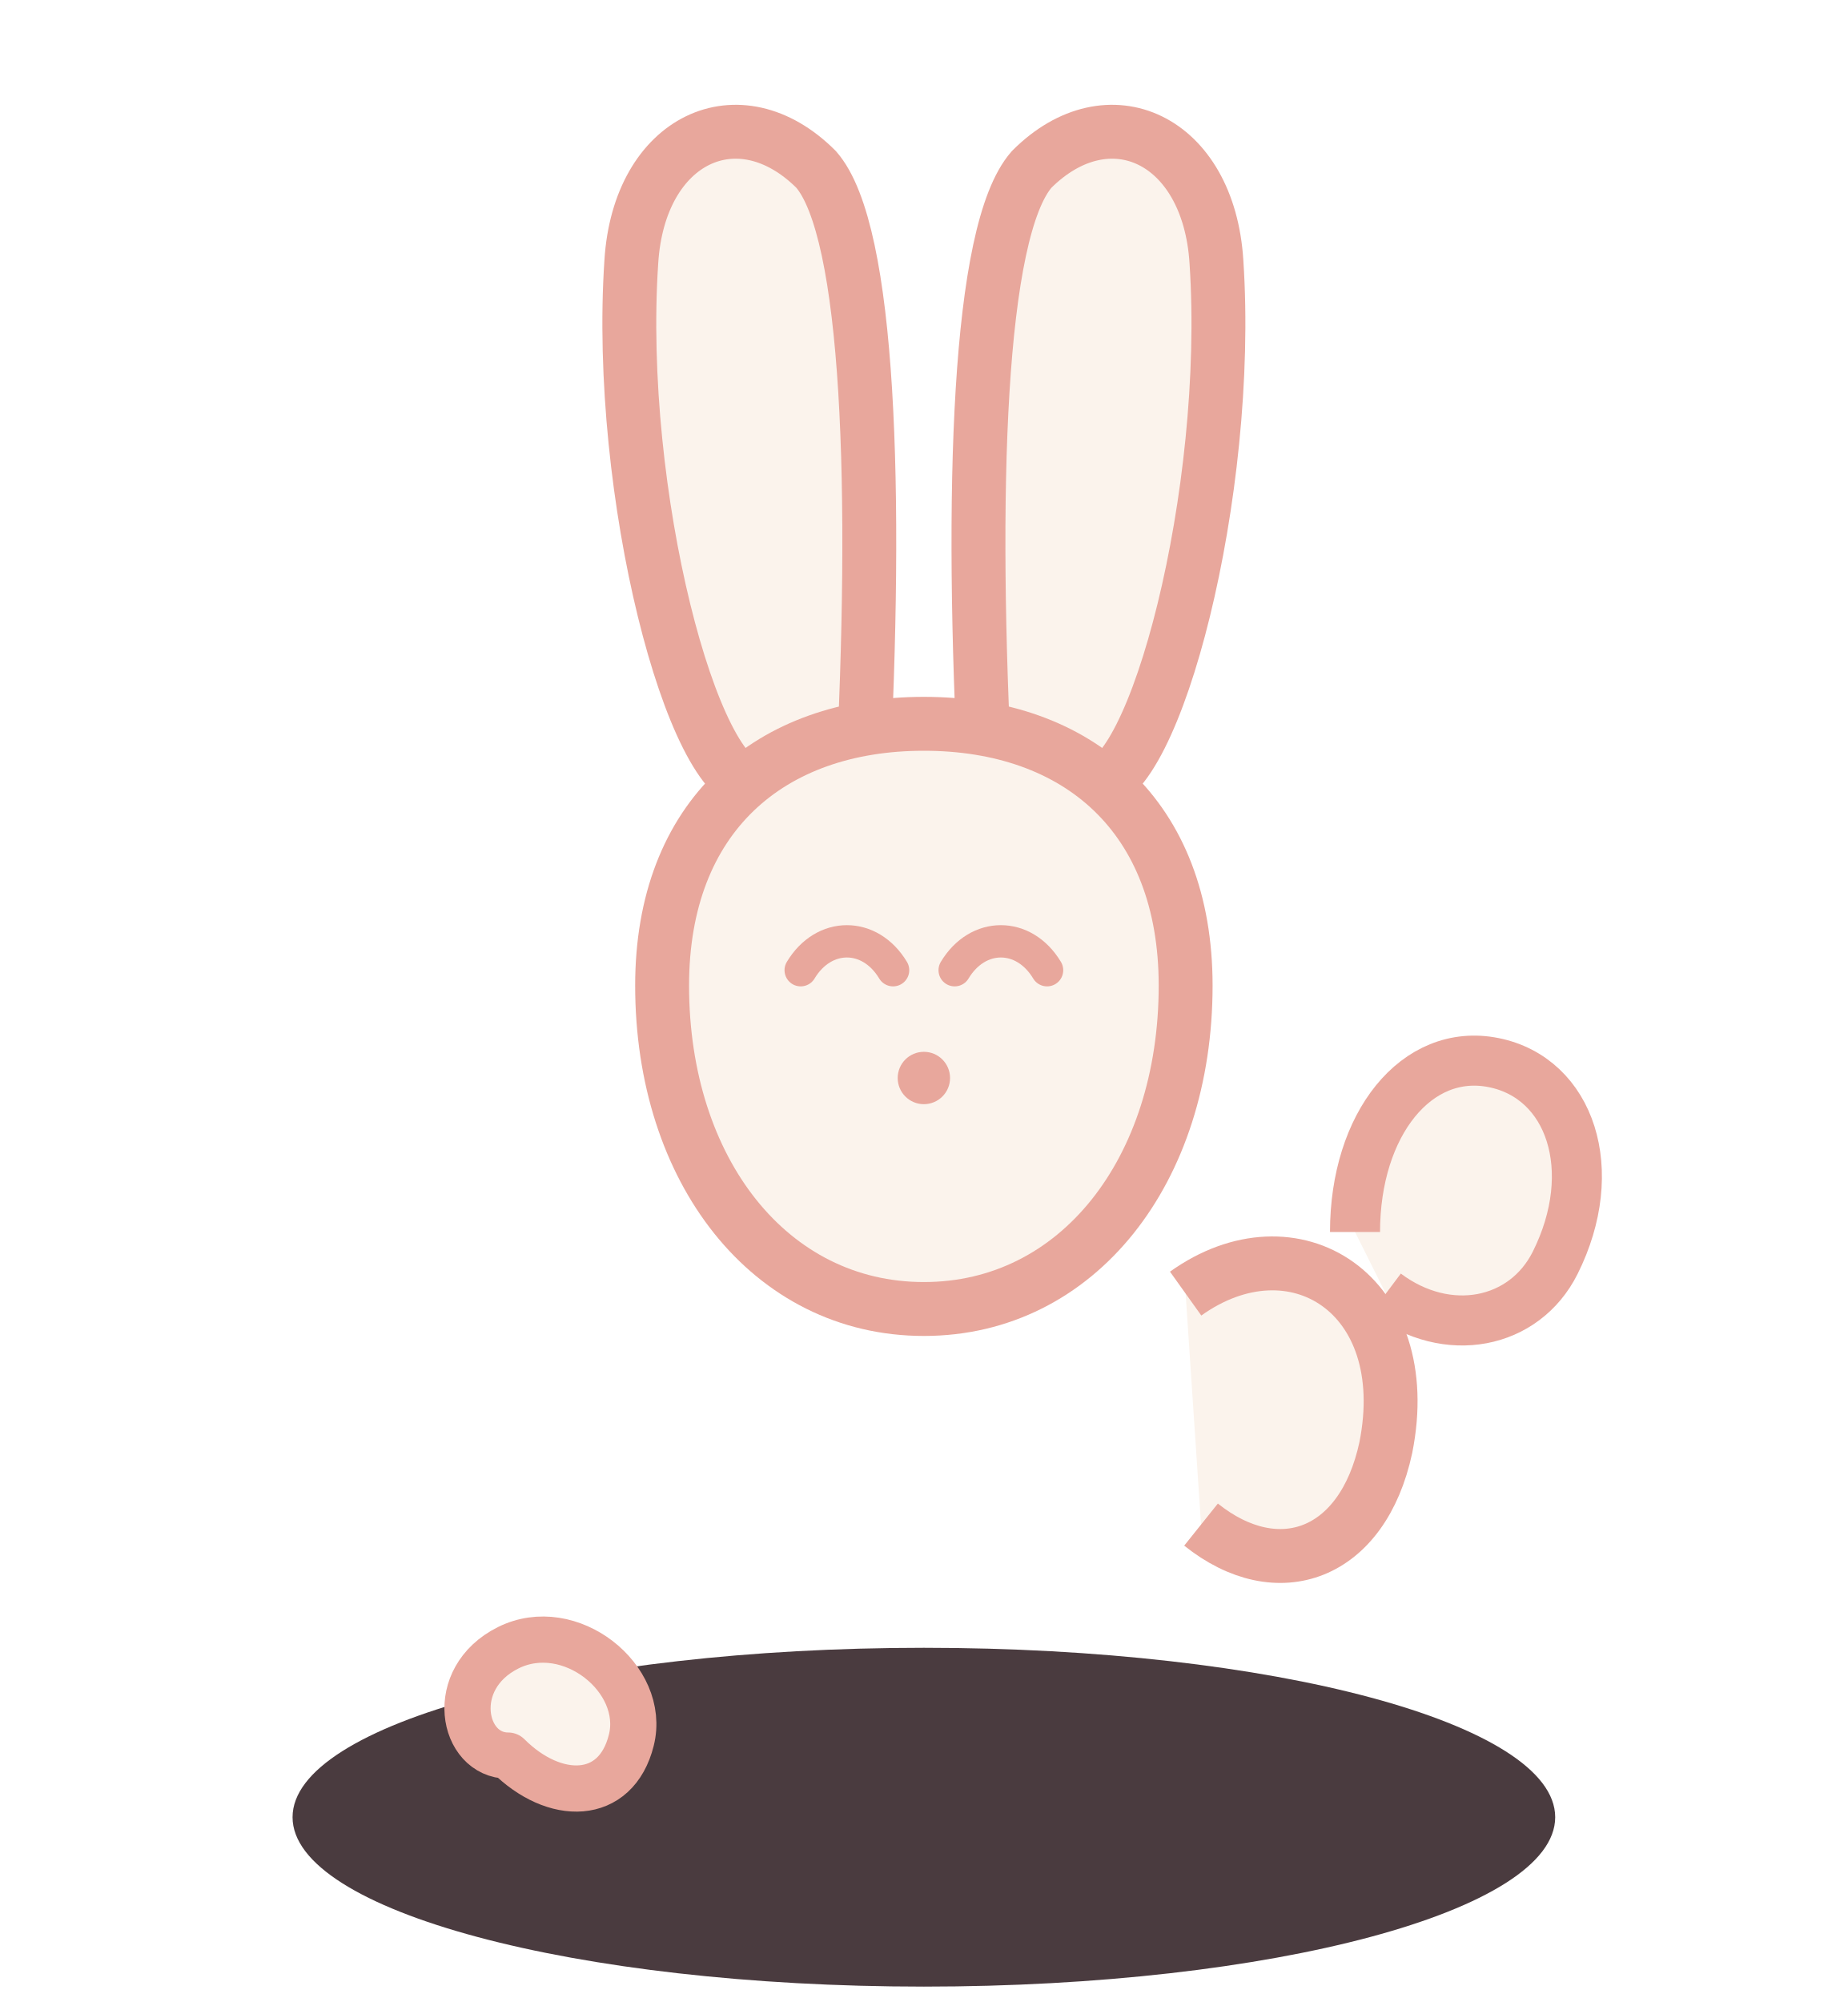
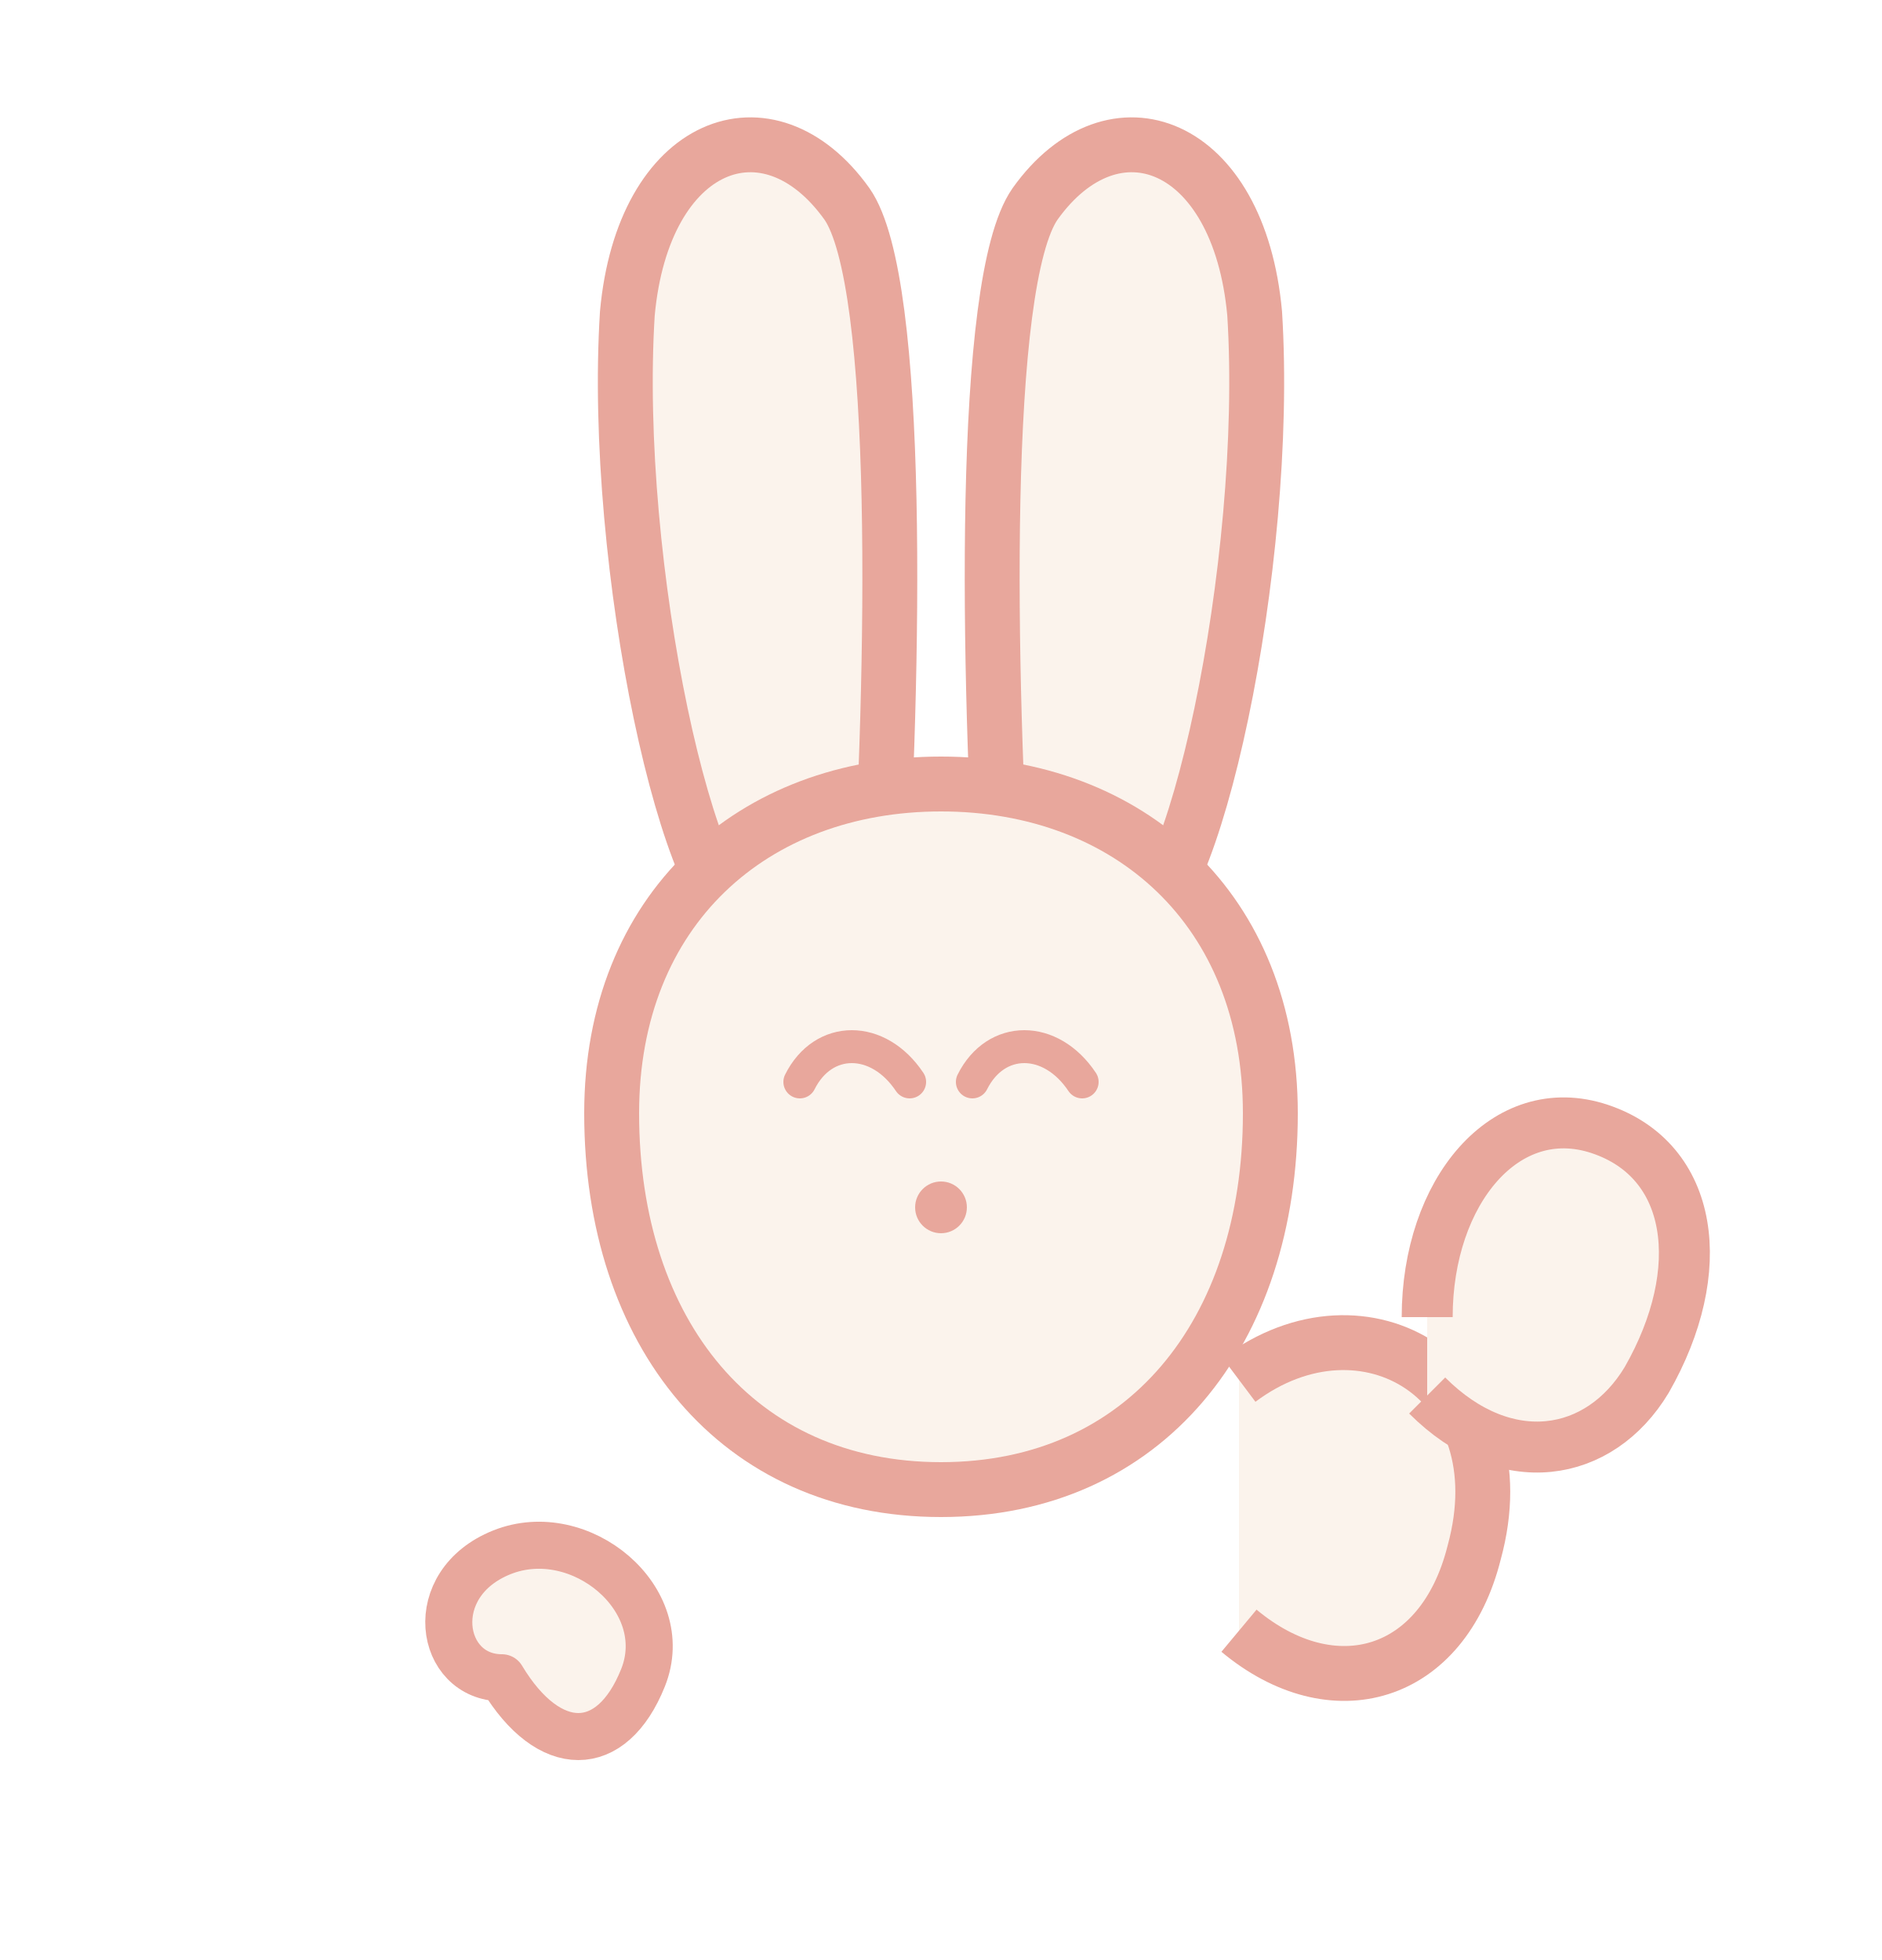
- <svg xmlns="http://www.w3.org/2000/svg" viewBox="0 0 240 260" fill="none">
-   <ellipse cx="120" cy="236" rx="82" ry="22" fill="#4A3B3F" />
-   <path d="M98 102 C90 102 80 64 82 34 C83 18 96 12 106 22 C113 30 114 64 112 102 C110 110 102 110 98 102Z" fill="#FBF3EC" stroke="#E8A79C" stroke-width="7" stroke-linejoin="round" />
-   <path d="M142 102 C150 102 160 64 158 34 C157 18 144 12 134 22 C127 30 126 64 128 102 C130 110 138 110 142 102Z" fill="#FBF3EC" stroke="#E8A79C" stroke-width="7" stroke-linejoin="round" />
-   <path d="M86 128 C86 106 100 94 120 94 C140 94 154 106 154 128 C154 152 140 170 120 170 C100 170 86 152 86 128Z" fill="#FBF3EC" stroke="#E8A79C" stroke-width="7" stroke-linejoin="round" />
-   <path d="M104 126 C107 121 113 121 116 126" stroke="#E8A79C" stroke-width="4.2" stroke-linecap="round" />
-   <path d="M124 126 C127 121 133 121 136 126" stroke="#E8A79C" stroke-width="4.2" stroke-linecap="round" />
-   <circle cx="120" cy="140" r="3.4" fill="#E8A79C" />
-   <path d="M66 228 C60 228 58 218 66 214 C74 210 84 218 82 226 C80 234 72 234 66 228Z" fill="#FBF3EC" stroke="#E8A79C" stroke-width="6" stroke-linejoin="round" />
-   <path d="M154 168 C168 158 184 168 180 188 C177 202 166 206 156 198" fill="#FBF3EC" stroke="#E8A79C" stroke-width="7" stroke-linejoin="round" />
-   <path d="M176 160 C176 146 184 136 194 138 C204 140 208 152 202 164 C198 172 188 174 180 168" fill="#FBF3EC" stroke="#E8A79C" stroke-width="6.5" stroke-linejoin="round" />
+ <svg xmlns="http://www.w3.org/2000/svg" viewBox="0 0 240 250" fill="none">
+   <path d="M96 118C88 118 78 72 80 40C82 18 98 12 108 26C115 36 114 86 112 118C110 126 102 126 96 118Z" fill="#FBF3EC" stroke="#E8A79C" stroke-width="7" stroke-linejoin="round" />
+   <path d="M144 118C152 118 162 72 160 40C158 18 142 12 132 26C125 36 126 86 128 118C130 126 138 126 144 118Z" fill="#FBF3EC" stroke="#E8A79C" stroke-width="7" stroke-linejoin="round" />
+   <path d="M78 142C78 116 96 100 120 100C144 100 162 116 162 142C162 170 146 190 120 190C94 190 78 170 78 142Z" fill="#FBF3EC" stroke="#E8A79C" stroke-width="7" stroke-linejoin="round" />
+   <path d="M102 138C105 132 112 132 116 138" stroke="#E8A79C" stroke-width="4.2" stroke-linecap="round" />
+   <path d="M124 138C127 132 134 132 138 138" stroke="#E8A79C" stroke-width="4.2" stroke-linecap="round" />
+   <circle cx="120" cy="154" r="3.3" fill="#E8A79C" />
+   <path d="M64 214C56 214 54 202 64 198C74 194 86 204 82 214C78 224 70 224 64 214Z" fill="#FBF3EC" stroke="#E8A79C" stroke-width="6" stroke-linejoin="round" />
+   <path d="M158 176C174 164 194 176 188 198C184 214 170 218 158 208" fill="#FBF3EC" stroke="#E8A79C" stroke-width="7" stroke-linejoin="round" />
+   <path d="M182 168C182 152 192 140 204 144C216 148 218 162 210 176C204 186 192 188 182 178" fill="#FBF3EC" stroke="#E8A79C" stroke-width="6.5" stroke-linejoin="round" />
</svg>
